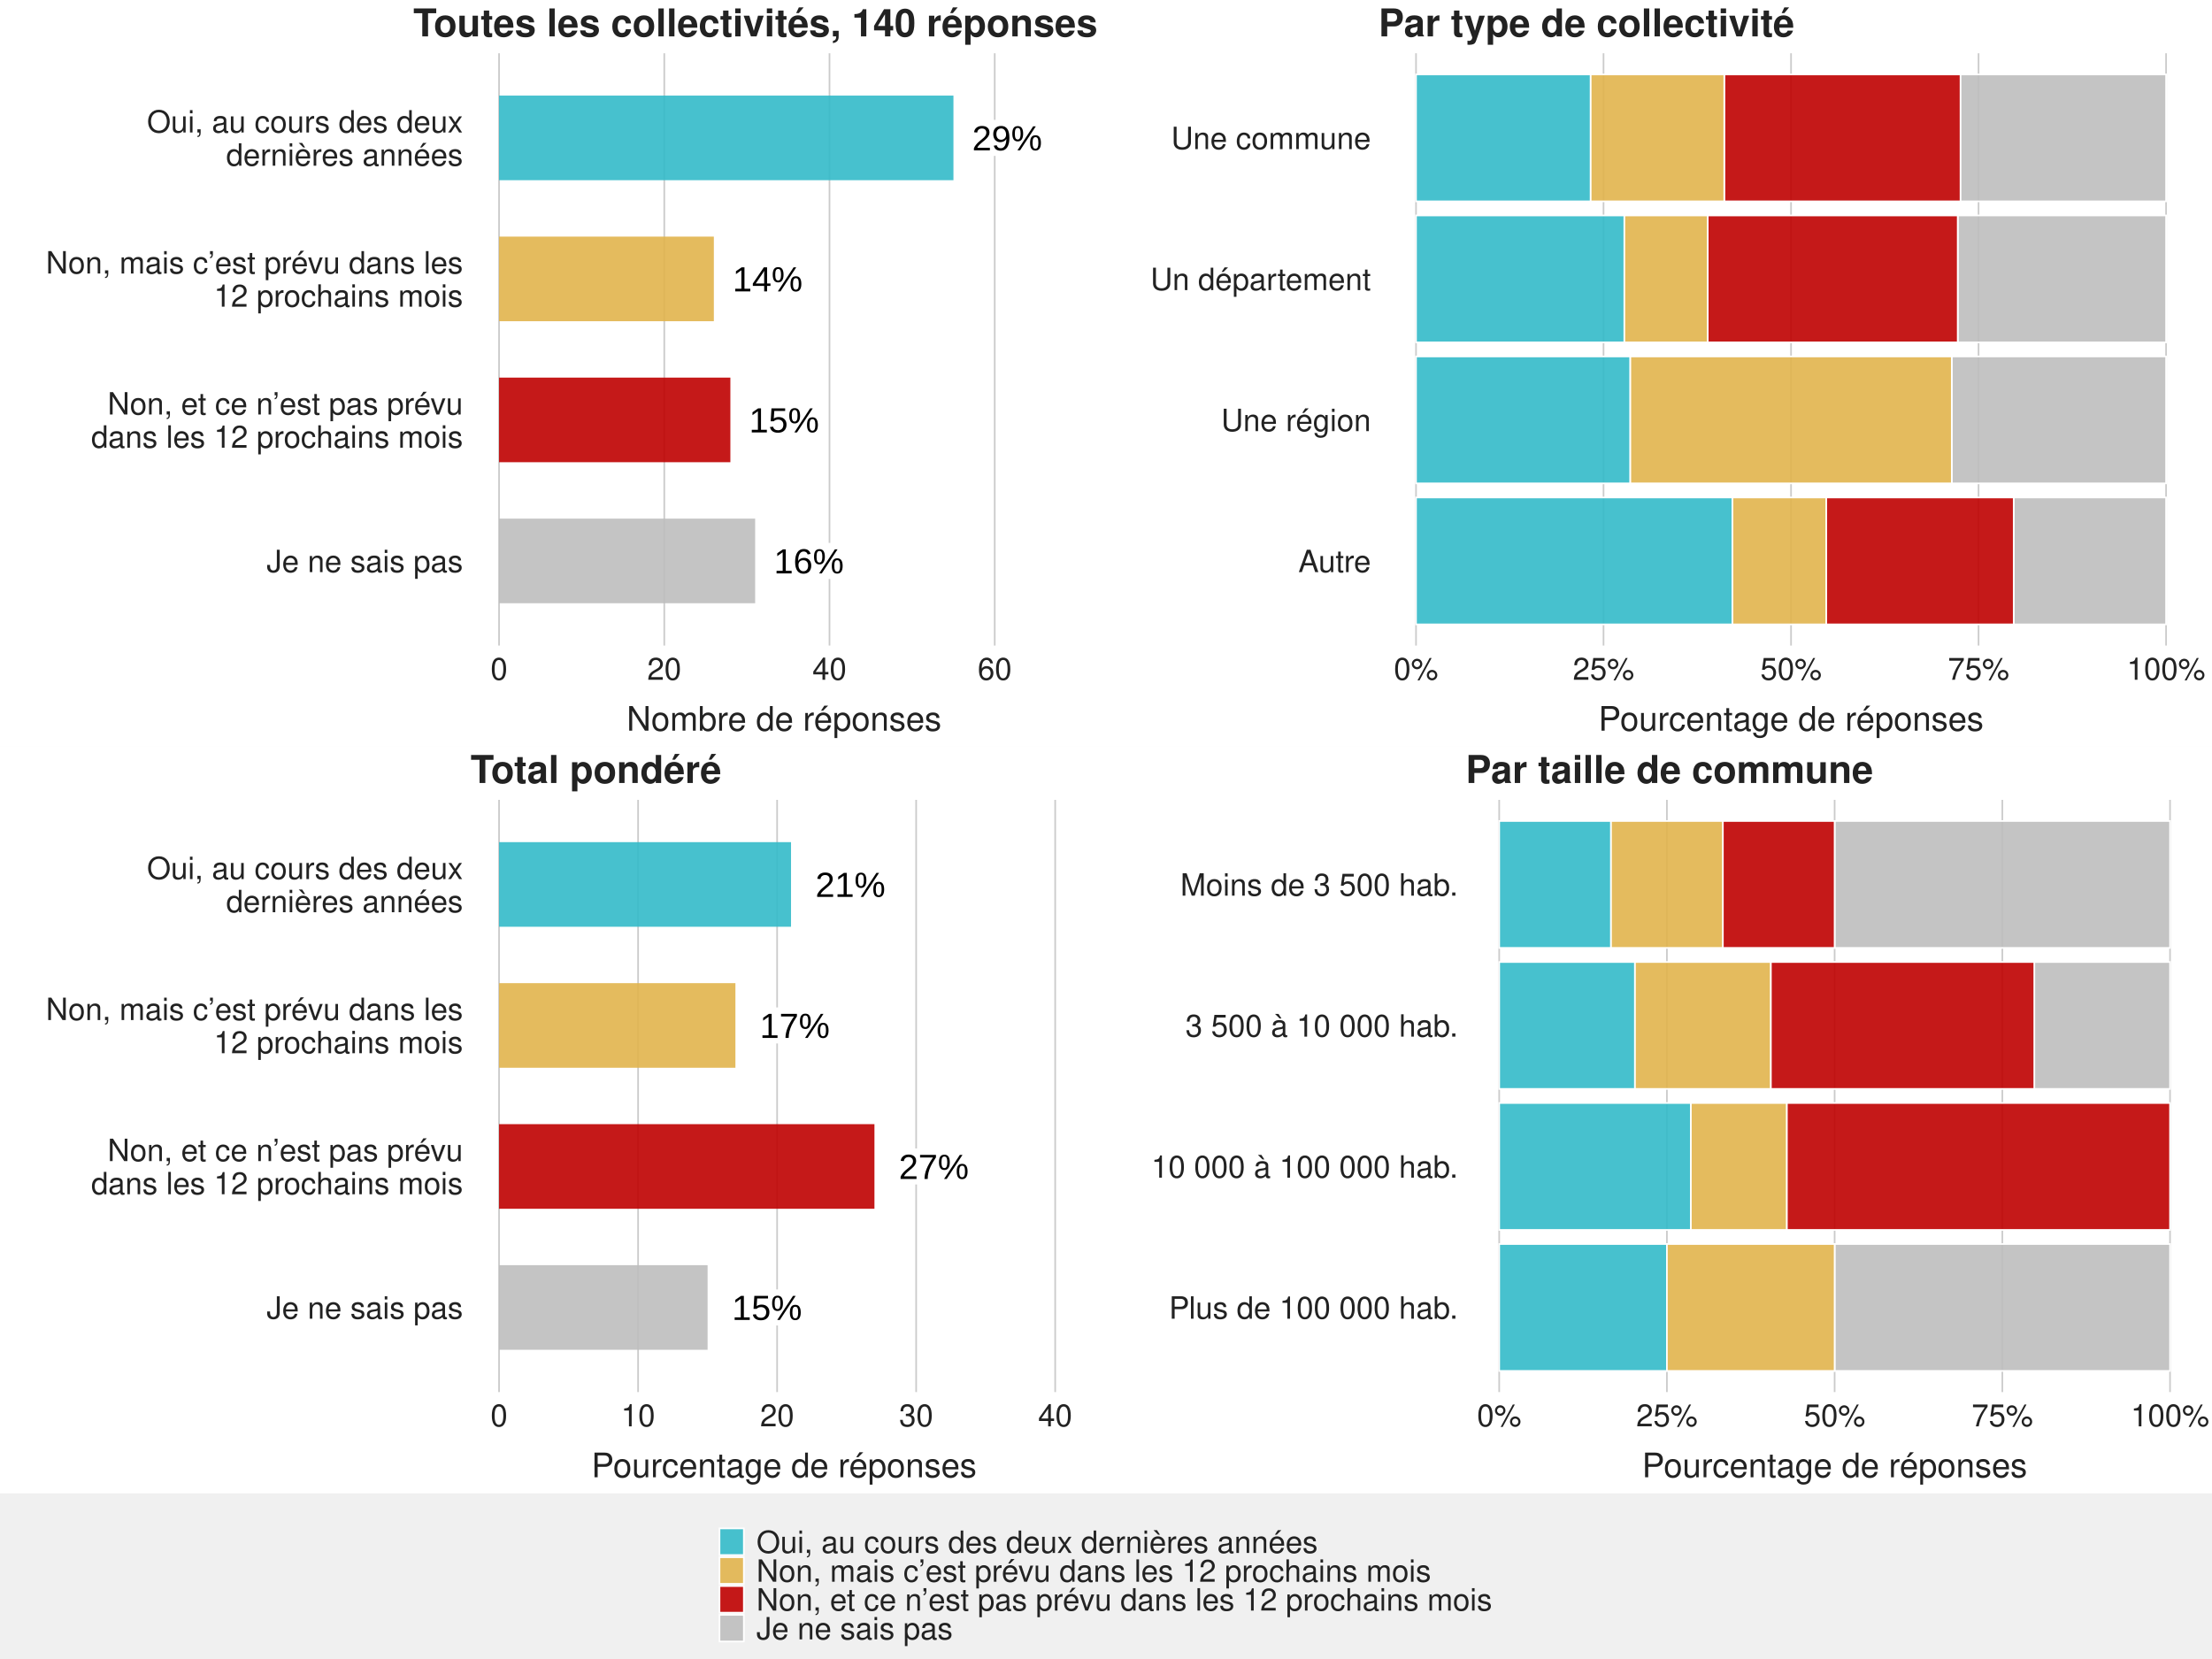
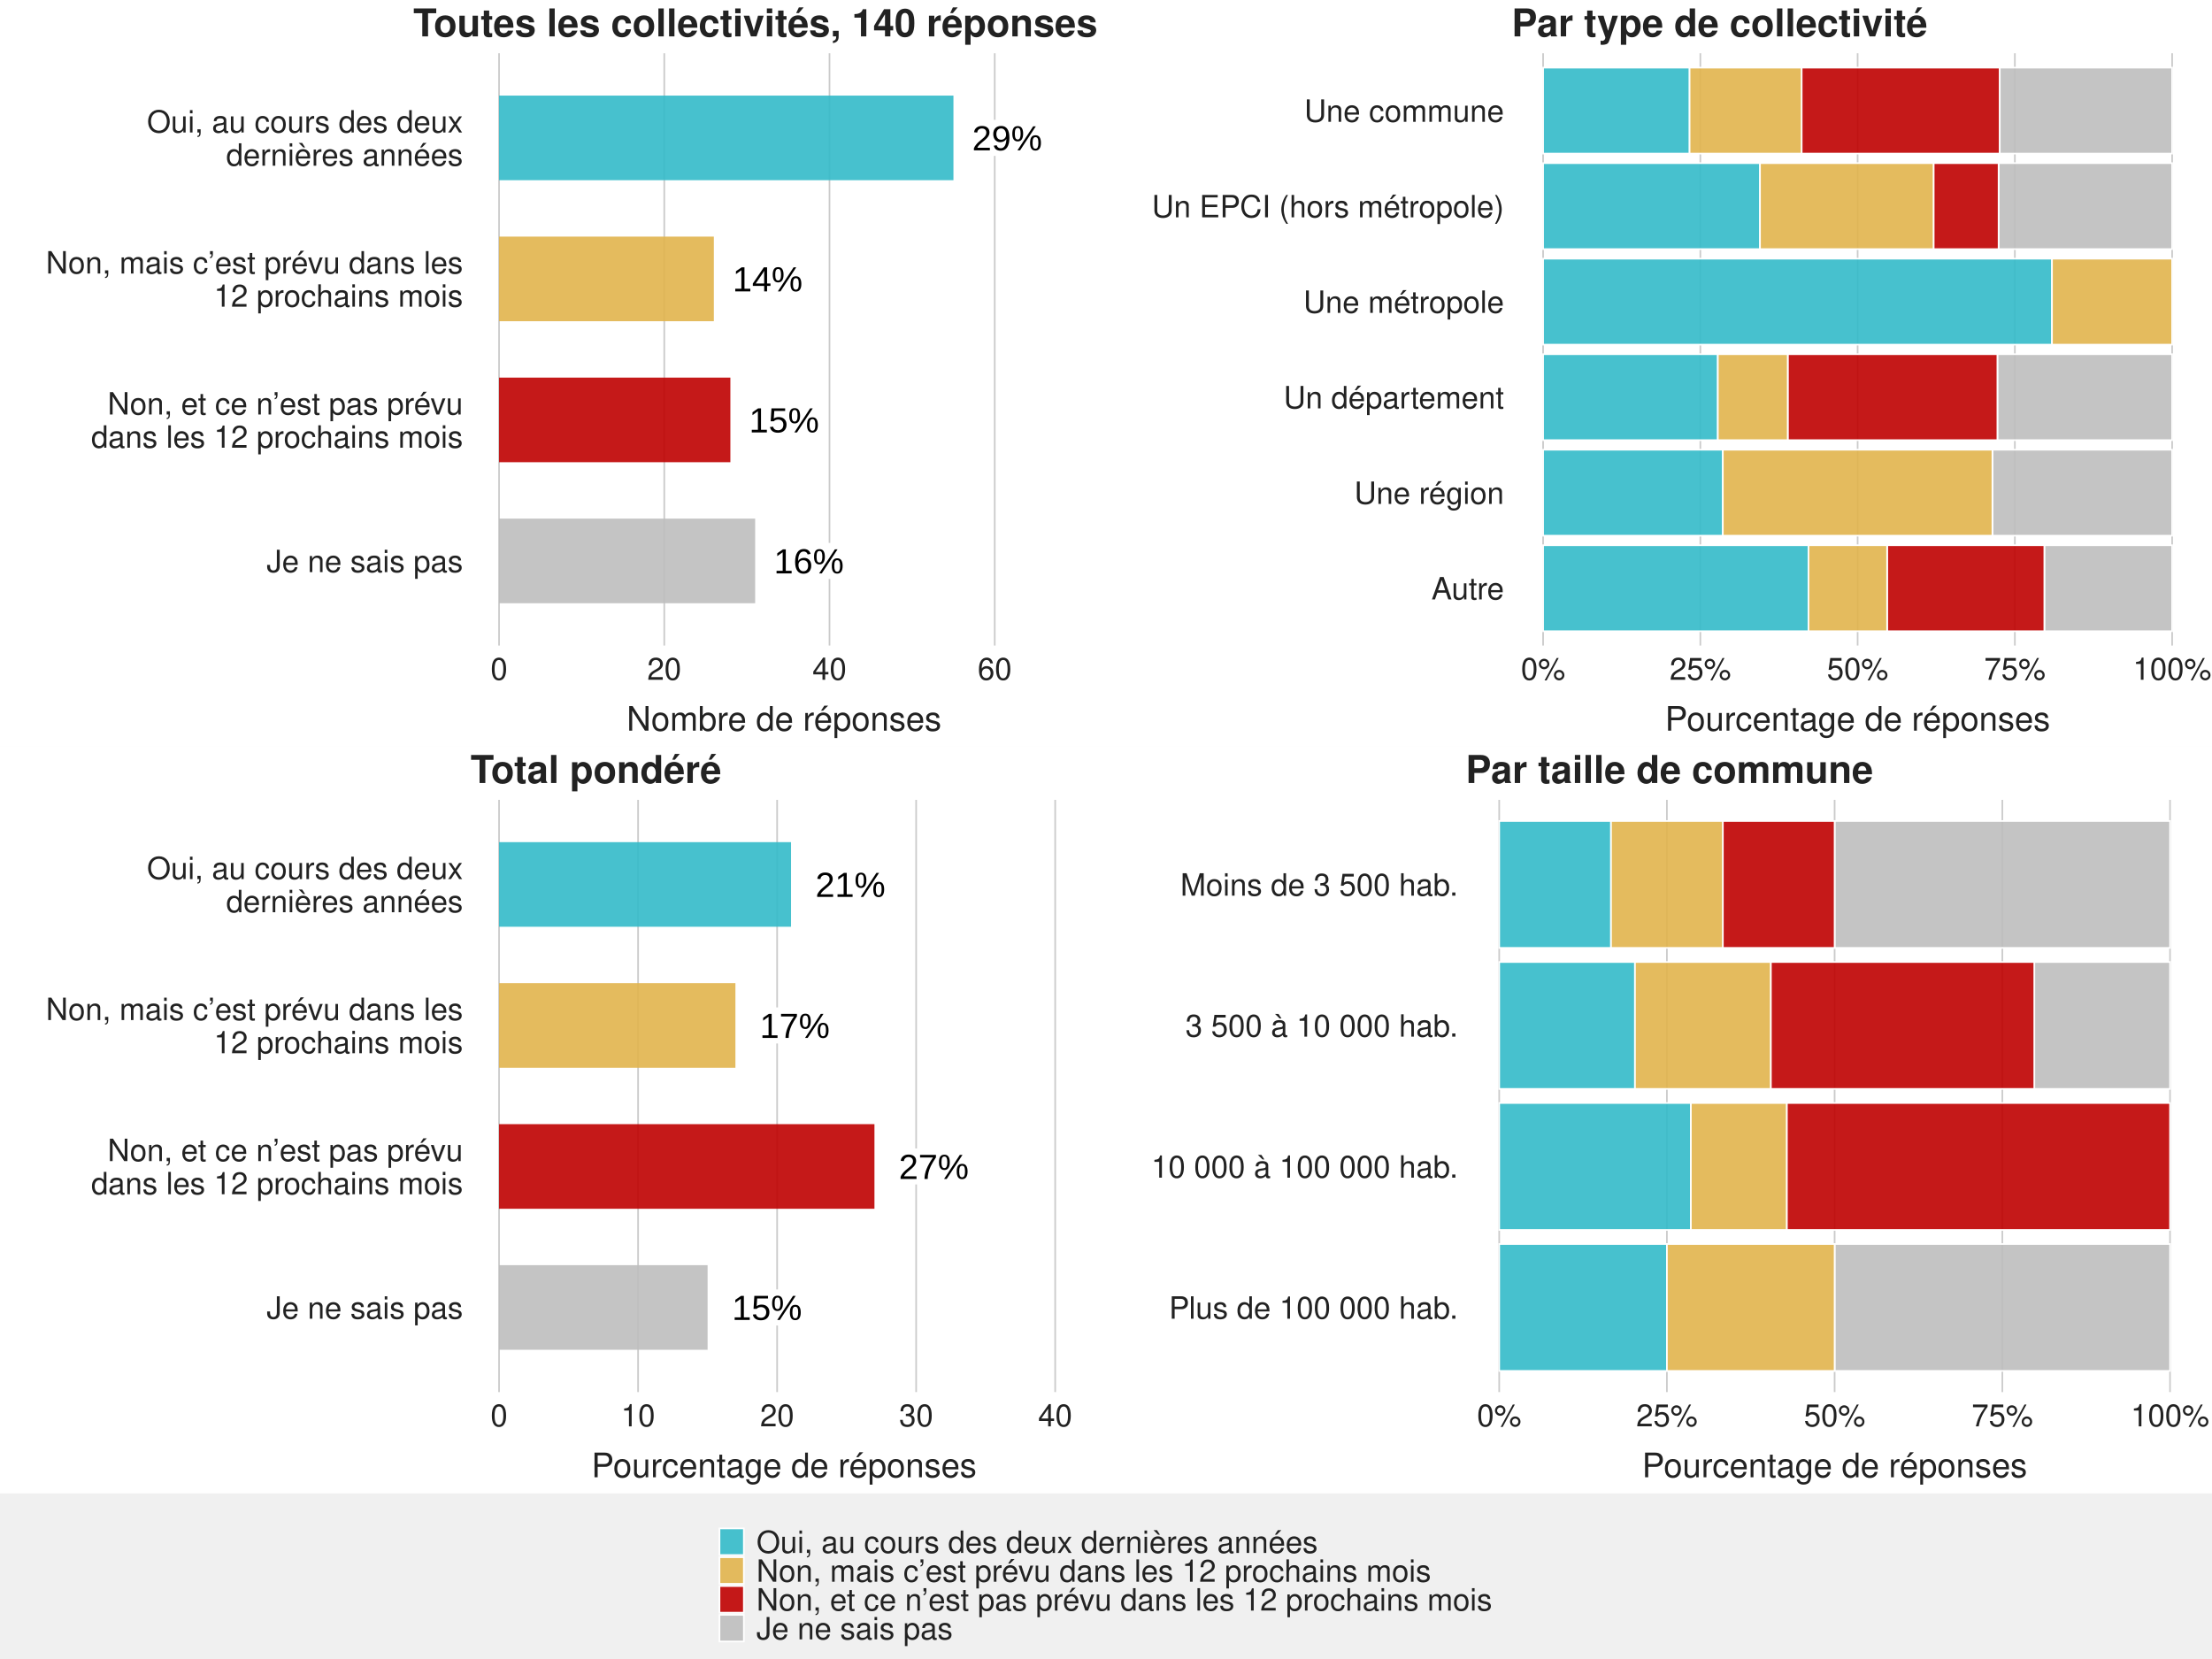
<svg xmlns="http://www.w3.org/2000/svg" class="svglite" width="1440.00pt" height="1080.00pt" viewBox="0 0 1440.00 1080.00">
  <defs>
    <style type="text/css">
    .svglite line, .svglite polyline, .svglite polygon, .svglite path, .svglite rect, .svglite circle {
      fill: none;
      stroke: #000000;
      stroke-linecap: round;
      stroke-linejoin: round;
      stroke-miterlimit: 10.00;
    }
    .svglite text {
      white-space: pre;
    }
  </style>
  </defs>
  <rect width="100%" height="100%" style="stroke: none; fill: none;" />
  <defs>
    <clipPath id="cpMC4wMHwxNDQwLjAwfDAuMDB8MTA4MC4wMA==">
      <rect x="0.00" y="0.00" width="1440.00" height="1080.00" />
    </clipPath>
  </defs>
  <g clip-path="url(#cpMC4wMHwxNDQwLjAwfDAuMDB8MTA4MC4wMA==)">
</g>
  <defs>
    <clipPath id="cpMC4wMHwxNDQwLjAwfDAuMDB8OTcyLjAw">
      <rect x="0.00" y="0.00" width="1440.00" height="972.00" />
    </clipPath>
  </defs>
  <g clip-path="url(#cpMC4wMHwxNDQwLjAwfDAuMDB8OTcyLjAw)">
</g>
  <g clip-path="url(#cpMC4wMHwxNDQwLjAwfDAuMDB8MTA4MC4wMA==)">
</g>
  <defs>
    <clipPath id="cpMC4wMHw3MjAuMDB8MC4wMHw5NzIuMDA=">
      <rect x="0.00" y="0.00" width="720.00" height="972.00" />
    </clipPath>
  </defs>
  <g clip-path="url(#cpMC4wMHw3MjAuMDB8MC4wMHw5NzIuMDA=)">
</g>
  <g clip-path="url(#cpMC4wMHwxNDQwLjAwfDAuMDB8MTA4MC4wMA==)">
</g>
  <defs>
    <clipPath id="cpMC4wMHw3MjAuMDB8MC4wMHw0ODYuMDA=">
      <rect x="0.00" y="0.00" width="720.00" height="486.00" />
    </clipPath>
  </defs>
  <g clip-path="url(#cpMC4wMHw3MjAuMDB8MC4wMHw0ODYuMDA=)">
    <rect x="0.00" y="0.00" width="720.00" height="486.00" style="stroke-width: 1.07; stroke: #FFFFFF; fill: #FFFFFF;" />
  </g>
  <g clip-path="url(#cpMC4wMHwxNDQwLjAwfDAuMDB8MTA4MC4wMA==)">
</g>
  <defs>
    <clipPath id="cpMzA2LjMyfDcxNC41MnwzNC42OXw0MjAuMjQ=">
      <rect x="306.32" y="34.69" width="408.20" height="385.55" />
    </clipPath>
  </defs>
  <g clip-path="url(#cpMzA2LjMyfDcxNC41MnwzNC42OXw0MjAuMjQ=)">
    <polyline points="324.88,420.24 324.88,34.69 " style="stroke-width: 1.07; stroke: #CBCBCB; stroke-linecap: butt;" />
    <polyline points="432.44,420.24 432.44,34.69 " style="stroke-width: 1.07; stroke: #CBCBCB; stroke-linecap: butt;" />
    <polyline points="540.00,420.24 540.00,34.69 " style="stroke-width: 1.07; stroke: #CBCBCB; stroke-linecap: butt;" />
    <polyline points="647.56,420.24 647.56,34.69 " style="stroke-width: 1.07; stroke: #CBCBCB; stroke-linecap: butt;" />
    <rect x="324.88" y="62.23" width="295.80" height="55.08" style="stroke-width: 2.13; stroke: none; stroke-linecap: butt; stroke-linejoin: miter; fill: #33BBC9; fill-opacity: 0.90;" />
    <rect x="324.88" y="337.62" width="166.72" height="55.08" style="stroke-width: 2.13; stroke: none; stroke-linecap: butt; stroke-linejoin: miter; fill: #BEBEBE; fill-opacity: 0.90;" />
    <rect x="324.88" y="245.82" width="150.59" height="55.08" style="stroke-width: 2.13; stroke: none; stroke-linecap: butt; stroke-linejoin: miter; fill: #BF0001; fill-opacity: 0.90;" />
    <rect x="324.88" y="154.03" width="139.83" height="55.08" style="stroke-width: 2.13; stroke: none; stroke-linecap: butt; stroke-linejoin: miter; fill: #E1B44D; fill-opacity: 0.90;" />
    <polygon points="628.21,101.49 676.02,101.49 675.93,101.49 676.28,101.48 676.62,101.41 676.94,101.28 677.25,101.11 677.51,100.89 677.75,100.63 677.93,100.34 678.07,100.02 678.15,99.68 678.18,99.33 678.18,99.33 678.18,80.20 678.18,80.20 678.15,79.86 678.07,79.52 677.93,79.20 677.75,78.90 677.51,78.64 677.25,78.42 676.94,78.25 676.62,78.13 676.28,78.06 676.02,78.04 628.21,78.04 628.47,78.06 628.12,78.04 627.78,78.09 627.44,78.18 627.13,78.33 626.84,78.53 626.59,78.77 626.39,79.05 626.22,79.36 626.11,79.69 626.06,80.03 626.05,80.20 626.05,99.33 626.06,99.16 626.06,99.51 626.11,99.85 626.22,100.18 626.39,100.49 626.59,100.76 626.84,101.01 627.13,101.20 627.44,101.35 627.78,101.45 628.12,101.49 " style="stroke-width: nan; stroke: none; fill: #FFFFFF;" />
    <text x="632.88" y="97.89" style="font-size: 22.76px; font-family: &quot;Arial&quot;;" textLength="44.93px" lengthAdjust="spacingAndGlyphs">29%</text>
    <polygon points="499.14,376.88 546.94,376.88 546.86,376.88 547.20,376.87 547.54,376.80 547.87,376.67 548.17,376.50 548.44,376.28 548.67,376.02 548.86,375.73 548.99,375.41 549.08,375.07 549.10,374.72 549.10,374.72 549.10,355.59 549.10,355.59 549.08,355.25 548.99,354.91 548.86,354.59 548.67,354.29 548.44,354.03 548.17,353.81 547.87,353.64 547.54,353.52 547.20,353.45 546.94,353.43 499.14,353.43 499.40,353.45 499.05,353.43 498.70,353.48 498.37,353.57 498.06,353.72 497.77,353.92 497.52,354.16 497.31,354.44 497.15,354.75 497.04,355.08 496.98,355.42 496.98,355.59 496.98,374.72 496.98,374.55 496.98,374.90 497.04,375.24 497.15,375.57 497.31,375.88 497.52,376.16 497.77,376.40 498.06,376.59 498.37,376.74 498.70,376.84 499.05,376.88 " style="stroke-width: nan; stroke: none; fill: #FFFFFF;" />
    <text x="503.80" y="373.28" style="font-size: 22.76px; font-family: &quot;Arial&quot;;" textLength="44.93px" lengthAdjust="spacingAndGlyphs">16%</text>
    <polygon points="483.00,285.09 530.81,285.09 530.72,285.08 531.07,285.07 531.41,285.00 531.74,284.88 532.04,284.70 532.31,284.48 532.54,284.22 532.72,283.93 532.86,283.61 532.94,283.27 532.97,282.93 532.97,282.93 532.97,263.80 532.97,263.80 532.94,263.45 532.86,263.11 532.72,262.79 532.54,262.50 532.31,262.24 532.04,262.02 531.74,261.84 531.41,261.72 531.07,261.65 530.81,261.64 483.00,261.64 483.26,261.65 482.91,261.64 482.57,261.68 482.24,261.78 481.92,261.92 481.64,262.12 481.38,262.36 481.18,262.64 481.01,262.95 480.90,263.28 480.85,263.62 480.84,263.80 480.84,282.93 480.85,282.75 480.85,283.10 480.90,283.44 481.01,283.77 481.18,284.08 481.38,284.36 481.64,284.60 481.92,284.80 482.24,284.95 482.57,285.04 482.91,285.08 " style="stroke-width: nan; stroke: none; fill: #FFFFFF;" />
    <text x="487.67" y="281.49" style="font-size: 22.76px; font-family: &quot;Arial&quot;;" textLength="44.93px" lengthAdjust="spacingAndGlyphs">15%</text>
    <polygon points="472.25,193.29 520.05,193.29 519.97,193.29 520.31,193.27 520.65,193.20 520.98,193.08 521.28,192.91 521.55,192.69 521.78,192.43 521.97,192.13 522.10,191.81 522.19,191.48 522.21,191.13 522.21,191.13 522.21,172.00 522.21,172.00 522.19,171.65 522.10,171.31 521.97,171.00 521.78,170.70 521.55,170.44 521.28,170.22 520.98,170.05 520.65,169.92 520.31,169.85 520.05,169.84 472.25,169.84 472.51,169.85 472.16,169.84 471.81,169.88 471.48,169.98 471.17,170.13 470.88,170.33 470.63,170.57 470.42,170.84 470.26,171.15 470.15,171.48 470.09,171.83 470.09,172.00 470.09,191.13 470.09,190.96 470.09,191.30 470.15,191.65 470.26,191.98 470.42,192.28 470.63,192.56 470.88,192.80 471.17,193.00 471.48,193.15 471.81,193.25 472.16,193.29 " style="stroke-width: nan; stroke: none; fill: #FFFFFF;" />
    <text x="476.91" y="189.69" style="font-size: 22.76px; font-family: &quot;Arial&quot;;" textLength="44.93px" lengthAdjust="spacingAndGlyphs">14%</text>
  </g>
  <g clip-path="url(#cpMC4wMHwxNDQwLjAwfDAuMDB8MTA4MC4wMA==)">
    <text x="301.39" y="372.45" text-anchor="end" style="font-size: 20.00px;fill: #222222; font-family: &quot;Nimbus Sans&quot;;" textLength="127.82px" lengthAdjust="spacingAndGlyphs">Je ne sais pas</text>
    <text x="301.39" y="269.85" text-anchor="end" style="font-size: 20.00px;fill: #222222; font-family: &quot;Nimbus Sans&quot;;" textLength="232.30px" lengthAdjust="spacingAndGlyphs">Non, et ce n’est pas prévu</text>
    <text x="301.39" y="291.45" text-anchor="end" style="font-size: 20.00px;fill: #222222; font-family: &quot;Nimbus Sans&quot;;" textLength="242.29px" lengthAdjust="spacingAndGlyphs">dans les 12 prochains mois</text>
    <text x="301.39" y="178.05" text-anchor="end" style="font-size: 20.00px;fill: #222222; font-family: &quot;Nimbus Sans&quot;;" textLength="272.29px" lengthAdjust="spacingAndGlyphs">Non, mais c’est prévu dans les</text>
    <text x="301.39" y="199.65" text-anchor="end" style="font-size: 20.00px;fill: #222222; font-family: &quot;Nimbus Sans&quot;;" textLength="162.26px" lengthAdjust="spacingAndGlyphs">12 prochains mois</text>
    <text x="301.39" y="86.26" text-anchor="end" style="font-size: 20.00px;fill: #222222; font-family: &quot;Nimbus Sans&quot;;" textLength="205.62px" lengthAdjust="spacingAndGlyphs">Oui, au cours des deux</text>
    <text x="301.39" y="107.86" text-anchor="end" style="font-size: 20.00px;fill: #222222; font-family: &quot;Nimbus Sans&quot;;" textLength="154.49px" lengthAdjust="spacingAndGlyphs">dernières années</text>
    <text x="324.88" y="442.54" text-anchor="middle" style="font-size: 20.00px;fill: #222222; font-family: &quot;Nimbus Sans&quot;;" textLength="11.12px" lengthAdjust="spacingAndGlyphs">0</text>
    <text x="432.44" y="442.54" text-anchor="middle" style="font-size: 20.00px;fill: #222222; font-family: &quot;Nimbus Sans&quot;;" textLength="22.23px" lengthAdjust="spacingAndGlyphs">20</text>
    <text x="540.00" y="442.54" text-anchor="middle" style="font-size: 20.00px;fill: #222222; font-family: &quot;Nimbus Sans&quot;;" textLength="22.23px" lengthAdjust="spacingAndGlyphs">40</text>
    <text x="647.56" y="442.54" text-anchor="middle" style="font-size: 20.00px;fill: #222222; font-family: &quot;Nimbus Sans&quot;;" textLength="22.23px" lengthAdjust="spacingAndGlyphs">60</text>
    <text x="510.42" y="475.68" text-anchor="middle" style="font-size: 22.00px;fill: #222222; font-family: &quot;Nimbus Sans&quot;;" textLength="205.42px" lengthAdjust="spacingAndGlyphs">Nombre de réponses</text>
    <text x="714.52" y="23.71" text-anchor="end" style="font-size: 25.00px; font-weight: bold;fill: #222222; font-family: &quot;Nimbus Sans&quot;;" textLength="447.48px" lengthAdjust="spacingAndGlyphs">Toutes les collectivités, 140 réponses</text>
  </g>
  <defs>
    <clipPath id="cpMC4wMHw3MjAuMDB8NDg2LjAwfDk3Mi4wMA==">
      <rect x="0.00" y="486.00" width="720.00" height="486.00" />
    </clipPath>
  </defs>
  <g clip-path="url(#cpMC4wMHw3MjAuMDB8NDg2LjAwfDk3Mi4wMA==)">
    <rect x="0.00" y="486.00" width="720.00" height="486.00" style="stroke-width: 1.07; stroke: #FFFFFF; fill: #FFFFFF;" />
  </g>
  <g clip-path="url(#cpMC4wMHwxNDQwLjAwfDAuMDB8MTA4MC4wMA==)">
</g>
  <defs>
    <clipPath id="cpMzA2LjMyfDcxNC41Mnw1MjAuNjl8OTA2LjI0">
      <rect x="306.32" y="520.69" width="408.20" height="385.55" />
    </clipPath>
  </defs>
  <g clip-path="url(#cpMzA2LjMyfDcxNC41Mnw1MjAuNjl8OTA2LjI0)">
    <polyline points="324.88,906.24 324.88,520.69 " style="stroke-width: 1.07; stroke: #CBCBCB; stroke-linecap: butt;" />
    <polyline points="415.39,906.24 415.39,520.69 " style="stroke-width: 1.07; stroke: #CBCBCB; stroke-linecap: butt;" />
    <polyline points="505.90,906.24 505.90,520.69 " style="stroke-width: 1.07; stroke: #CBCBCB; stroke-linecap: butt;" />
    <polyline points="596.41,906.24 596.41,520.69 " style="stroke-width: 1.07; stroke: #CBCBCB; stroke-linecap: butt;" />
    <polyline points="686.92,906.24 686.92,520.69 " style="stroke-width: 1.07; stroke: #CBCBCB; stroke-linecap: butt;" />
    <rect x="324.88" y="823.62" width="135.76" height="55.08" style="stroke-width: 2.13; stroke: none; stroke-linecap: butt; stroke-linejoin: miter; fill: #BEBEBE; fill-opacity: 0.90;" />
    <rect x="324.88" y="731.82" width="244.38" height="55.08" style="stroke-width: 2.13; stroke: none; stroke-linecap: butt; stroke-linejoin: miter; fill: #BF0001; fill-opacity: 0.90;" />
    <rect x="324.88" y="640.03" width="153.87" height="55.08" style="stroke-width: 2.13; stroke: none; stroke-linecap: butt; stroke-linejoin: miter; fill: #E1B44D; fill-opacity: 0.90;" />
    <rect x="324.88" y="548.23" width="190.07" height="55.08" style="stroke-width: 2.13; stroke: none; stroke-linecap: butt; stroke-linejoin: miter; fill: #33BBC9; fill-opacity: 0.90;" />
    <polygon points="471.85,862.88 519.66,862.88 519.57,862.88 519.92,862.87 520.26,862.80 520.59,862.67 520.89,862.50 521.16,862.28 521.39,862.02 521.57,861.73 521.71,861.41 521.79,861.07 521.82,860.72 521.82,860.72 521.82,841.59 521.82,841.59 521.79,841.25 521.71,840.91 521.57,840.59 521.39,840.29 521.16,840.03 520.89,839.81 520.59,839.64 520.26,839.52 519.92,839.45 519.66,839.43 471.85,839.43 472.11,839.45 471.76,839.43 471.42,839.48 471.09,839.57 470.77,839.72 470.49,839.92 470.24,840.16 470.03,840.44 469.86,840.75 469.75,841.08 469.70,841.42 469.69,841.59 469.69,860.72 469.70,860.55 469.70,860.90 469.75,861.24 469.86,861.57 470.03,861.88 470.24,862.16 470.49,862.40 470.77,862.59 471.09,862.74 471.42,862.84 471.76,862.88 " style="stroke-width: nan; stroke: none; fill: #FFFFFF;" />
    <text x="476.52" y="859.28" style="font-size: 22.76px; font-family: &quot;Arial&quot;;" textLength="44.93px" lengthAdjust="spacingAndGlyphs">15%</text>
    <polygon points="580.46,771.09 628.27,771.09 628.18,771.08 628.53,771.07 628.87,771.00 629.20,770.88 629.50,770.70 629.77,770.48 630.00,770.22 630.18,769.93 630.32,769.61 630.40,769.27 630.43,768.93 630.43,768.93 630.43,749.80 630.43,749.80 630.40,749.45 630.32,749.11 630.18,748.79 630.00,748.50 629.77,748.24 629.50,748.02 629.20,747.84 628.87,747.72 628.53,747.65 628.27,747.64 580.46,747.64 580.72,747.65 580.38,747.64 580.03,747.68 579.70,747.78 579.38,747.92 579.10,748.12 578.85,748.36 578.64,748.64 578.48,748.95 578.37,749.28 578.31,749.62 578.30,749.80 578.30,768.93 578.31,768.75 578.31,769.10 578.37,769.44 578.48,769.77 578.64,770.08 578.85,770.36 579.10,770.60 579.38,770.80 579.70,770.95 580.03,771.04 580.38,771.08 " style="stroke-width: nan; stroke: none; fill: #FFFFFF;" />
    <text x="585.13" y="767.49" style="font-size: 22.76px; font-family: &quot;Arial&quot;;" textLength="44.93px" lengthAdjust="spacingAndGlyphs">27%</text>
    <polygon points="489.95,679.29 537.76,679.29 537.67,679.29 538.02,679.27 538.36,679.20 538.69,679.08 538.99,678.91 539.26,678.69 539.49,678.43 539.67,678.13 539.81,677.81 539.89,677.48 539.92,677.13 539.92,677.13 539.92,658.00 539.92,658.00 539.89,657.65 539.81,657.31 539.67,657.00 539.49,656.70 539.26,656.44 538.99,656.22 538.69,656.05 538.36,655.92 538.02,655.85 537.76,655.84 489.95,655.84 490.21,655.85 489.87,655.84 489.52,655.88 489.19,655.98 488.87,656.13 488.59,656.33 488.34,656.57 488.13,656.84 487.97,657.15 487.86,657.48 487.80,657.83 487.79,658.00 487.79,677.13 487.80,676.96 487.80,677.30 487.86,677.65 487.97,677.98 488.13,678.28 488.34,678.56 488.59,678.80 488.87,679.00 489.19,679.15 489.52,679.25 489.87,679.29 " style="stroke-width: nan; stroke: none; fill: #FFFFFF;" />
    <text x="494.62" y="675.69" style="font-size: 22.76px; font-family: &quot;Arial&quot;;" textLength="44.93px" lengthAdjust="spacingAndGlyphs">17%</text>
    <polygon points="526.16,587.49 573.97,587.49 573.88,587.49 574.23,587.48 574.57,587.41 574.89,587.28 575.19,587.11 575.46,586.89 575.69,586.63 575.88,586.34 576.01,586.02 576.10,585.68 576.13,585.33 576.13,585.33 576.13,566.20 576.13,566.20 576.10,565.86 576.01,565.52 575.88,565.20 575.69,564.90 575.46,564.64 575.19,564.42 574.89,564.25 574.57,564.13 574.23,564.06 573.97,564.04 526.16,564.04 526.42,564.06 526.07,564.04 525.73,564.09 525.39,564.18 525.08,564.33 524.79,564.53 524.54,564.77 524.33,565.05 524.17,565.36 524.06,565.69 524.00,566.03 524.00,566.20 524.00,585.33 524.00,585.16 524.00,585.51 524.06,585.85 524.17,586.18 524.33,586.49 524.54,586.76 524.79,587.01 525.08,587.20 525.39,587.35 525.73,587.45 526.07,587.49 " style="stroke-width: nan; stroke: none; fill: #FFFFFF;" />
    <text x="530.83" y="583.89" style="font-size: 22.76px; font-family: &quot;Arial&quot;;" textLength="44.93px" lengthAdjust="spacingAndGlyphs">21%</text>
  </g>
  <g clip-path="url(#cpMC4wMHwxNDQwLjAwfDAuMDB8MTA4MC4wMA==)">
    <text x="301.39" y="858.45" text-anchor="end" style="font-size: 20.00px;fill: #222222; font-family: &quot;Nimbus Sans&quot;;" textLength="127.82px" lengthAdjust="spacingAndGlyphs">Je ne sais pas</text>
    <text x="301.39" y="755.85" text-anchor="end" style="font-size: 20.00px;fill: #222222; font-family: &quot;Nimbus Sans&quot;;" textLength="232.30px" lengthAdjust="spacingAndGlyphs">Non, et ce n’est pas prévu</text>
    <text x="301.39" y="777.45" text-anchor="end" style="font-size: 20.00px;fill: #222222; font-family: &quot;Nimbus Sans&quot;;" textLength="242.29px" lengthAdjust="spacingAndGlyphs">dans les 12 prochains mois</text>
    <text x="301.39" y="664.05" text-anchor="end" style="font-size: 20.00px;fill: #222222; font-family: &quot;Nimbus Sans&quot;;" textLength="272.29px" lengthAdjust="spacingAndGlyphs">Non, mais c’est prévu dans les</text>
    <text x="301.39" y="685.65" text-anchor="end" style="font-size: 20.00px;fill: #222222; font-family: &quot;Nimbus Sans&quot;;" textLength="162.26px" lengthAdjust="spacingAndGlyphs">12 prochains mois</text>
    <text x="301.39" y="572.26" text-anchor="end" style="font-size: 20.00px;fill: #222222; font-family: &quot;Nimbus Sans&quot;;" textLength="205.62px" lengthAdjust="spacingAndGlyphs">Oui, au cours des deux</text>
    <text x="301.39" y="593.86" text-anchor="end" style="font-size: 20.00px;fill: #222222; font-family: &quot;Nimbus Sans&quot;;" textLength="154.49px" lengthAdjust="spacingAndGlyphs">dernières années</text>
    <text x="324.88" y="928.54" text-anchor="middle" style="font-size: 20.00px;fill: #222222; font-family: &quot;Nimbus Sans&quot;;" textLength="11.12px" lengthAdjust="spacingAndGlyphs">0</text>
    <text x="415.39" y="928.54" text-anchor="middle" style="font-size: 20.00px;fill: #222222; font-family: &quot;Nimbus Sans&quot;;" textLength="22.23px" lengthAdjust="spacingAndGlyphs">10</text>
    <text x="505.90" y="928.54" text-anchor="middle" style="font-size: 20.00px;fill: #222222; font-family: &quot;Nimbus Sans&quot;;" textLength="22.23px" lengthAdjust="spacingAndGlyphs">20</text>
    <text x="596.41" y="928.54" text-anchor="middle" style="font-size: 20.00px;fill: #222222; font-family: &quot;Nimbus Sans&quot;;" textLength="22.23px" lengthAdjust="spacingAndGlyphs">30</text>
    <text x="686.92" y="928.54" text-anchor="middle" style="font-size: 20.00px;fill: #222222; font-family: &quot;Nimbus Sans&quot;;" textLength="22.23px" lengthAdjust="spacingAndGlyphs">40</text>
    <text x="510.42" y="961.68" text-anchor="middle" style="font-size: 22.00px;fill: #222222; font-family: &quot;Nimbus Sans&quot;;" textLength="251.94px" lengthAdjust="spacingAndGlyphs">Pourcentage de réponses</text>
    <text x="306.32" y="509.71" style="font-size: 25.00px; font-weight: bold;fill: #222222; font-family: &quot;Nimbus Sans&quot;;" textLength="165.33px" lengthAdjust="spacingAndGlyphs">Total pondéré</text>
  </g>
  <defs>
    <clipPath id="cpNzIwLjAwfDE0NDAuMDB8MC4wMHw5NzIuMDA=">
      <rect x="720.00" y="0.00" width="720.00" height="972.00" />
    </clipPath>
  </defs>
  <g clip-path="url(#cpNzIwLjAwfDE0NDAuMDB8MC4wMHw5NzIuMDA=)">
</g>
  <g clip-path="url(#cpMC4wMHwxNDQwLjAwfDAuMDB8MTA4MC4wMA==)">
</g>
  <defs>
    <clipPath id="cpNzIwLjAwfDE0NDAuMDB8MC4wMHw0ODYuMDA=">
      <rect x="720.00" y="0.00" width="720.00" height="486.00" />
    </clipPath>
  </defs>
  <g clip-path="url(#cpNzIwLjAwfDE0NDAuMDB8MC4wMHw0ODYuMDA=)">
    <rect x="720.00" y="0.00" width="720.00" height="486.00" style="stroke-width: 1.07; stroke: #FFFFFF; fill: #FFFFFF;" />
  </g>
  <g clip-path="url(#cpMC4wMHwxNDQwLjAwfDAuMDB8MTA4MC4wMA==)">
</g>
  <defs>
-     <clipPath id="cpODk3LjQxfDE0MzQuNTJ8MzQuNjl8NDIwLjI0">
-       <rect x="897.41" y="34.69" width="537.11" height="385.55" />
-     </clipPath>
-   </defs>
-   <g clip-path="url(#cpODk3LjQxfDE0MzQuNTJ8MzQuNjl8NDIwLjI0)">
-     <polyline points="921.82,420.24 921.82,34.69 " style="stroke-width: 1.07; stroke: #CBCBCB; stroke-linecap: butt;" />
-     <polyline points="1043.89,420.24 1043.89,34.69 " style="stroke-width: 1.07; stroke: #CBCBCB; stroke-linecap: butt;" />
-     <polyline points="1165.96,420.24 1165.96,34.69 " style="stroke-width: 1.07; stroke: #CBCBCB; stroke-linecap: butt;" />
-     <polyline points="1288.03,420.24 1288.03,34.69 " style="stroke-width: 1.07; stroke: #CBCBCB; stroke-linecap: butt;" />
-     <polyline points="1410.11,420.24 1410.11,34.69 " style="stroke-width: 1.07; stroke: #CBCBCB; stroke-linecap: butt;" />
-     <rect x="921.82" y="323.85" width="206.00" height="82.62" style="stroke-width: 1.07; stroke: #FFFFFF; stroke-linecap: butt; stroke-linejoin: miter; fill: #33BBC9; fill-opacity: 0.90;" />
-     <rect x="1310.92" y="323.85" width="99.18" height="82.62" style="stroke-width: 1.07; stroke: #FFFFFF; stroke-linecap: butt; stroke-linejoin: miter; fill: #BEBEBE; fill-opacity: 0.90;" />
-     <rect x="1188.85" y="323.85" width="122.07" height="82.62" style="stroke-width: 1.07; stroke: #FFFFFF; stroke-linecap: butt; stroke-linejoin: miter; fill: #BF0001; fill-opacity: 0.90;" />
-     <rect x="1127.82" y="323.85" width="61.04" height="82.62" style="stroke-width: 1.07; stroke: #FFFFFF; stroke-linecap: butt; stroke-linejoin: miter; fill: #E1B44D; fill-opacity: 0.90;" />
-     <rect x="921.82" y="140.26" width="135.64" height="82.62" style="stroke-width: 1.07; stroke: #FFFFFF; stroke-linecap: butt; stroke-linejoin: miter; fill: #33BBC9; fill-opacity: 0.90;" />
-     <rect x="1274.47" y="140.26" width="135.64" height="82.62" style="stroke-width: 1.07; stroke: #FFFFFF; stroke-linecap: butt; stroke-linejoin: miter; fill: #BEBEBE; fill-opacity: 0.90;" />
-     <rect x="1111.71" y="140.26" width="162.76" height="82.62" style="stroke-width: 1.07; stroke: #FFFFFF; stroke-linecap: butt; stroke-linejoin: miter; fill: #BF0001; fill-opacity: 0.90;" />
-     <rect x="1057.46" y="140.26" width="54.25" height="82.62" style="stroke-width: 1.07; stroke: #FFFFFF; stroke-linecap: butt; stroke-linejoin: miter; fill: #E1B44D; fill-opacity: 0.90;" />
-     <rect x="1122.49" y="48.46" width="153.84" height="82.62" style="stroke-width: 1.07; stroke: #FFFFFF; stroke-linecap: butt; stroke-linejoin: miter; fill: #BF0001; fill-opacity: 0.90;" />
-     <rect x="921.82" y="48.46" width="113.71" height="82.62" style="stroke-width: 1.07; stroke: #FFFFFF; stroke-linecap: butt; stroke-linejoin: miter; fill: #33BBC9; fill-opacity: 0.90;" />
-     <rect x="1035.53" y="48.46" width="86.96" height="82.62" style="stroke-width: 1.07; stroke: #FFFFFF; stroke-linecap: butt; stroke-linejoin: miter; fill: #E1B44D; fill-opacity: 0.90;" />
-     <rect x="1276.33" y="48.46" width="133.78" height="82.62" style="stroke-width: 1.07; stroke: #FFFFFF; stroke-linecap: butt; stroke-linejoin: miter; fill: #BEBEBE; fill-opacity: 0.90;" />
-     <rect x="921.82" y="232.05" width="139.51" height="82.62" style="stroke-width: 1.07; stroke: #FFFFFF; stroke-linecap: butt; stroke-linejoin: miter; fill: #33BBC9; fill-opacity: 0.90;" />
-     <rect x="1270.60" y="232.05" width="139.51" height="82.62" style="stroke-width: 1.07; stroke: #FFFFFF; stroke-linecap: butt; stroke-linejoin: miter; fill: #BEBEBE; fill-opacity: 0.90;" />
-     <rect x="1270.60" y="232.05" width="0.00" height="82.62" style="stroke-width: 1.07; stroke: #FFFFFF; stroke-linecap: butt; stroke-linejoin: miter; fill: #BF0001; fill-opacity: 0.90;" />
-     <rect x="1061.33" y="232.05" width="209.27" height="82.62" style="stroke-width: 1.07; stroke: #FFFFFF; stroke-linecap: butt; stroke-linejoin: miter; fill: #E1B44D; fill-opacity: 0.90;" />
-   </g>
-   <g clip-path="url(#cpMC4wMHwxNDQwLjAwfDAuMDB8MTA4MC4wMA==)">
-     <text x="892.47" y="372.45" text-anchor="end" style="font-size: 20.00px;fill: #222222; font-family: &quot;Nimbus Sans&quot;;" textLength="47.79px" lengthAdjust="spacingAndGlyphs">Autre</text>
-     <text x="892.47" y="280.65" text-anchor="end" style="font-size: 20.00px;fill: #222222; font-family: &quot;Nimbus Sans&quot;;" textLength="97.80px" lengthAdjust="spacingAndGlyphs">Une région</text>
-     <text x="892.47" y="188.85" text-anchor="end" style="font-size: 20.00px;fill: #222222; font-family: &quot;Nimbus Sans&quot;;" textLength="143.37px" lengthAdjust="spacingAndGlyphs">Un département</text>
-     <text x="892.47" y="97.06" text-anchor="end" style="font-size: 20.00px;fill: #222222; font-family: &quot;Nimbus Sans&quot;;" textLength="130.02px" lengthAdjust="spacingAndGlyphs">Une commune</text>
-     <text x="921.82" y="442.54" text-anchor="middle" style="font-size: 20.00px;fill: #222222; font-family: &quot;Nimbus Sans&quot;;" textLength="28.89px" lengthAdjust="spacingAndGlyphs">0%</text>
-     <text x="1043.89" y="442.54" text-anchor="middle" style="font-size: 20.00px;fill: #222222; font-family: &quot;Nimbus Sans&quot;;" textLength="40.01px" lengthAdjust="spacingAndGlyphs">25%</text>
-     <text x="1165.96" y="442.54" text-anchor="middle" style="font-size: 20.00px;fill: #222222; font-family: &quot;Nimbus Sans&quot;;" textLength="40.01px" lengthAdjust="spacingAndGlyphs">50%</text>
-     <text x="1288.03" y="442.54" text-anchor="middle" style="font-size: 20.00px;fill: #222222; font-family: &quot;Nimbus Sans&quot;;" textLength="40.01px" lengthAdjust="spacingAndGlyphs">75%</text>
-     <text x="1410.11" y="442.54" text-anchor="middle" style="font-size: 20.00px;fill: #222222; font-family: &quot;Nimbus Sans&quot;;" textLength="51.13px" lengthAdjust="spacingAndGlyphs">100%</text>
-     <text x="1165.96" y="475.68" text-anchor="middle" style="font-size: 22.00px;fill: #222222; font-family: &quot;Nimbus Sans&quot;;" textLength="251.94px" lengthAdjust="spacingAndGlyphs">Pourcentage de réponses</text>
-     <text x="897.41" y="23.71" style="font-size: 25.00px; font-weight: bold;fill: #222222; font-family: &quot;Nimbus Sans&quot;;" textLength="270.97px" lengthAdjust="spacingAndGlyphs">Par type de collectivité</text>
+     <clipPath id="cpOTg0LjA3fDE0MzQuNTJ8MzQuNjl8NDIwLjI0">
+       <rect x="984.07" y="34.69" width="450.45" height="385.55" />
+     </clipPath>
+   </defs>
+   <g clip-path="url(#cpOTg0LjA3fDE0MzQuNTJ8MzQuNjl8NDIwLjI0)">
+     <polyline points="1004.55,420.24 1004.55,34.69 " style="stroke-width: 1.07; stroke: #CBCBCB; stroke-linecap: butt;" />
+     <polyline points="1106.92,420.24 1106.92,34.69 " style="stroke-width: 1.07; stroke: #CBCBCB; stroke-linecap: butt;" />
+     <polyline points="1209.30,420.24 1209.30,34.69 " style="stroke-width: 1.07; stroke: #CBCBCB; stroke-linecap: butt;" />
+     <polyline points="1311.67,420.24 1311.67,34.69 " style="stroke-width: 1.07; stroke: #CBCBCB; stroke-linecap: butt;" />
+     <polyline points="1414.05,420.24 1414.05,34.69 " style="stroke-width: 1.07; stroke: #CBCBCB; stroke-linecap: butt;" />
+     <rect x="1004.55" y="354.94" width="172.76" height="55.97" style="stroke-width: 1.07; stroke: #FFFFFF; stroke-linecap: butt; stroke-linejoin: miter; fill: #33BBC9; fill-opacity: 0.90;" />
+     <rect x="1330.87" y="354.94" width="83.18" height="55.97" style="stroke-width: 1.07; stroke: #FFFFFF; stroke-linecap: butt; stroke-linejoin: miter; fill: #BEBEBE; fill-opacity: 0.90;" />
+     <rect x="1228.49" y="354.94" width="102.37" height="55.97" style="stroke-width: 1.07; stroke: #FFFFFF; stroke-linecap: butt; stroke-linejoin: miter; fill: #BF0001; fill-opacity: 0.90;" />
+     <rect x="1177.30" y="354.94" width="51.19" height="55.97" style="stroke-width: 1.07; stroke: #FFFFFF; stroke-linecap: butt; stroke-linejoin: miter; fill: #E1B44D; fill-opacity: 0.90;" />
+     <rect x="1004.55" y="106.20" width="141.21" height="55.97" style="stroke-width: 1.07; stroke: #FFFFFF; stroke-linecap: butt; stroke-linejoin: miter; fill: #33BBC9; fill-opacity: 0.90;" />
+     <rect x="1301.08" y="106.20" width="112.97" height="55.97" style="stroke-width: 1.07; stroke: #FFFFFF; stroke-linecap: butt; stroke-linejoin: miter; fill: #BEBEBE; fill-opacity: 0.90;" />
+     <rect x="1258.72" y="106.20" width="42.36" height="55.97" style="stroke-width: 1.07; stroke: #FFFFFF; stroke-linecap: butt; stroke-linejoin: miter; fill: #BF0001; fill-opacity: 0.90;" />
+     <rect x="1145.75" y="106.20" width="112.97" height="55.97" style="stroke-width: 1.07; stroke: #FFFFFF; stroke-linecap: butt; stroke-linejoin: miter; fill: #E1B44D; fill-opacity: 0.90;" />
+     <rect x="1004.55" y="230.57" width="113.75" height="55.97" style="stroke-width: 1.07; stroke: #FFFFFF; stroke-linecap: butt; stroke-linejoin: miter; fill: #33BBC9; fill-opacity: 0.90;" />
+     <rect x="1300.30" y="230.57" width="113.75" height="55.97" style="stroke-width: 1.07; stroke: #FFFFFF; stroke-linecap: butt; stroke-linejoin: miter; fill: #BEBEBE; fill-opacity: 0.90;" />
+     <rect x="1163.80" y="230.57" width="136.50" height="55.97" style="stroke-width: 1.07; stroke: #FFFFFF; stroke-linecap: butt; stroke-linejoin: miter; fill: #BF0001; fill-opacity: 0.90;" />
+     <rect x="1118.30" y="230.57" width="45.50" height="55.97" style="stroke-width: 1.07; stroke: #FFFFFF; stroke-linecap: butt; stroke-linejoin: miter; fill: #E1B44D; fill-opacity: 0.90;" />
+     <rect x="1172.83" y="44.02" width="129.02" height="55.97" style="stroke-width: 1.07; stroke: #FFFFFF; stroke-linecap: butt; stroke-linejoin: miter; fill: #BF0001; fill-opacity: 0.90;" />
+     <rect x="1004.55" y="44.02" width="95.36" height="55.97" style="stroke-width: 1.07; stroke: #FFFFFF; stroke-linecap: butt; stroke-linejoin: miter; fill: #33BBC9; fill-opacity: 0.90;" />
+     <rect x="1099.91" y="44.02" width="72.92" height="55.97" style="stroke-width: 1.07; stroke: #FFFFFF; stroke-linecap: butt; stroke-linejoin: miter; fill: #E1B44D; fill-opacity: 0.90;" />
+     <rect x="1301.85" y="44.02" width="112.19" height="55.97" style="stroke-width: 1.07; stroke: #FFFFFF; stroke-linecap: butt; stroke-linejoin: miter; fill: #BEBEBE; fill-opacity: 0.90;" />
+     <rect x="1004.55" y="168.39" width="331.28" height="55.97" style="stroke-width: 1.07; stroke: #FFFFFF; stroke-linecap: butt; stroke-linejoin: miter; fill: #33BBC9; fill-opacity: 0.90;" />
+     <rect x="1414.05" y="168.39" width="0.00" height="55.97" style="stroke-width: 1.07; stroke: #FFFFFF; stroke-linecap: butt; stroke-linejoin: miter; fill: #BEBEBE; fill-opacity: 0.90;" />
+     <rect x="1414.05" y="168.39" width="0.00" height="55.97" style="stroke-width: 1.07; stroke: #FFFFFF; stroke-linecap: butt; stroke-linejoin: miter; fill: #BF0001; fill-opacity: 0.90;" />
+     <rect x="1335.83" y="168.39" width="78.22" height="55.97" style="stroke-width: 1.07; stroke: #FFFFFF; stroke-linecap: butt; stroke-linejoin: miter; fill: #E1B44D; fill-opacity: 0.90;" />
+     <rect x="1004.55" y="292.76" width="117.00" height="55.97" style="stroke-width: 1.07; stroke: #FFFFFF; stroke-linecap: butt; stroke-linejoin: miter; fill: #33BBC9; fill-opacity: 0.90;" />
+     <rect x="1297.05" y="292.76" width="117.00" height="55.97" style="stroke-width: 1.07; stroke: #FFFFFF; stroke-linecap: butt; stroke-linejoin: miter; fill: #BEBEBE; fill-opacity: 0.90;" />
+     <rect x="1297.05" y="292.76" width="0.00" height="55.97" style="stroke-width: 1.07; stroke: #FFFFFF; stroke-linecap: butt; stroke-linejoin: miter; fill: #BF0001; fill-opacity: 0.90;" />
+     <rect x="1121.55" y="292.76" width="175.50" height="55.97" style="stroke-width: 1.07; stroke: #FFFFFF; stroke-linecap: butt; stroke-linejoin: miter; fill: #E1B44D; fill-opacity: 0.90;" />
+   </g>
+   <g clip-path="url(#cpMC4wMHwxNDQwLjAwfDAuMDB8MTA4MC4wMA==)">
+     <text x="979.14" y="390.21" text-anchor="end" style="font-size: 20.00px;fill: #222222; font-family: &quot;Nimbus Sans&quot;;" textLength="47.79px" lengthAdjust="spacingAndGlyphs">Autre</text>
+     <text x="979.14" y="328.03" text-anchor="end" style="font-size: 20.00px;fill: #222222; font-family: &quot;Nimbus Sans&quot;;" textLength="97.80px" lengthAdjust="spacingAndGlyphs">Une région</text>
+     <text x="979.14" y="265.84" text-anchor="end" style="font-size: 20.00px;fill: #222222; font-family: &quot;Nimbus Sans&quot;;" textLength="143.37px" lengthAdjust="spacingAndGlyphs">Un département</text>
+     <text x="979.14" y="203.66" text-anchor="end" style="font-size: 20.00px;fill: #222222; font-family: &quot;Nimbus Sans&quot;;" textLength="131.14px" lengthAdjust="spacingAndGlyphs">Une métropole</text>
+     <text x="979.14" y="141.48" text-anchor="end" style="font-size: 20.00px;fill: #222222; font-family: &quot;Nimbus Sans&quot;;" textLength="230.04px" lengthAdjust="spacingAndGlyphs">Un EPCI (hors métropole)</text>
+     <text x="979.14" y="79.29" text-anchor="end" style="font-size: 20.00px;fill: #222222; font-family: &quot;Nimbus Sans&quot;;" textLength="130.02px" lengthAdjust="spacingAndGlyphs">Une commune</text>
+     <text x="1004.55" y="442.54" text-anchor="middle" style="font-size: 20.00px;fill: #222222; font-family: &quot;Nimbus Sans&quot;;" textLength="28.89px" lengthAdjust="spacingAndGlyphs">0%</text>
+     <text x="1106.92" y="442.54" text-anchor="middle" style="font-size: 20.00px;fill: #222222; font-family: &quot;Nimbus Sans&quot;;" textLength="40.01px" lengthAdjust="spacingAndGlyphs">25%</text>
+     <text x="1209.30" y="442.54" text-anchor="middle" style="font-size: 20.00px;fill: #222222; font-family: &quot;Nimbus Sans&quot;;" textLength="40.01px" lengthAdjust="spacingAndGlyphs">50%</text>
+     <text x="1311.67" y="442.54" text-anchor="middle" style="font-size: 20.00px;fill: #222222; font-family: &quot;Nimbus Sans&quot;;" textLength="40.01px" lengthAdjust="spacingAndGlyphs">75%</text>
+     <text x="1414.05" y="442.54" text-anchor="middle" style="font-size: 20.00px;fill: #222222; font-family: &quot;Nimbus Sans&quot;;" textLength="51.13px" lengthAdjust="spacingAndGlyphs">100%</text>
+     <text x="1209.30" y="475.68" text-anchor="middle" style="font-size: 22.00px;fill: #222222; font-family: &quot;Nimbus Sans&quot;;" textLength="251.94px" lengthAdjust="spacingAndGlyphs">Pourcentage de réponses</text>
+     <text x="984.07" y="23.71" style="font-size: 25.00px; font-weight: bold;fill: #222222; font-family: &quot;Nimbus Sans&quot;;" textLength="270.97px" lengthAdjust="spacingAndGlyphs">Par type de collectivité</text>
  </g>
  <defs>
    <clipPath id="cpNzIwLjAwfDE0NDAuMDB8NDg2LjAwfDk3Mi4wMA==">
      <rect x="720.00" y="486.00" width="720.00" height="486.00" />
    </clipPath>
  </defs>
  <g clip-path="url(#cpNzIwLjAwfDE0NDAuMDB8NDg2LjAwfDk3Mi4wMA==)">
    <rect x="720.00" y="486.00" width="720.00" height="486.00" style="stroke-width: 1.07; stroke: #FFFFFF; fill: #FFFFFF;" />
  </g>
  <g clip-path="url(#cpMC4wMHwxNDQwLjAwfDAuMDB8MTA4MC4wMA==)">
</g>
  <defs>
    <clipPath id="cpOTU0LjEzfDE0MzQuNTJ8NTIwLjY5fDkwNi4yNA==">
      <rect x="954.13" y="520.69" width="480.39" height="385.55" />
    </clipPath>
  </defs>
  <g clip-path="url(#cpOTU0LjEzfDE0MzQuNTJ8NTIwLjY5fDkwNi4yNA==)">
    <polyline points="975.97,906.24 975.97,520.69 " style="stroke-width: 1.07; stroke: #CBCBCB; stroke-linecap: butt;" />
    <polyline points="1085.15,906.24 1085.15,520.69 " style="stroke-width: 1.07; stroke: #CBCBCB; stroke-linecap: butt;" />
    <polyline points="1194.33,906.24 1194.33,520.69 " style="stroke-width: 1.07; stroke: #CBCBCB; stroke-linecap: butt;" />
    <polyline points="1303.51,906.24 1303.51,520.69 " style="stroke-width: 1.07; stroke: #CBCBCB; stroke-linecap: butt;" />
    <polyline points="1412.68,906.24 1412.68,520.69 " style="stroke-width: 1.07; stroke: #CBCBCB; stroke-linecap: butt;" />
    <rect x="975.97" y="718.05" width="124.78" height="82.62" style="stroke-width: 1.07; stroke: #FFFFFF; stroke-linecap: butt; stroke-linejoin: miter; fill: #33BBC9; fill-opacity: 0.90;" />
    <rect x="1412.68" y="718.05" width="0.00" height="82.62" style="stroke-width: 1.07; stroke: #FFFFFF; stroke-linecap: butt; stroke-linejoin: miter; fill: #BEBEBE; fill-opacity: 0.90;" />
    <rect x="1163.13" y="718.05" width="249.55" height="82.62" style="stroke-width: 1.07; stroke: #FFFFFF; stroke-linecap: butt; stroke-linejoin: miter; fill: #BF0001; fill-opacity: 0.90;" />
    <rect x="1100.75" y="718.05" width="62.39" height="82.62" style="stroke-width: 1.07; stroke: #FFFFFF; stroke-linecap: butt; stroke-linejoin: miter; fill: #E1B44D; fill-opacity: 0.90;" />
    <rect x="975.97" y="626.26" width="88.38" height="82.62" style="stroke-width: 1.07; stroke: #FFFFFF; stroke-linecap: butt; stroke-linejoin: miter; fill: #33BBC9; fill-opacity: 0.90;" />
    <rect x="1324.30" y="626.26" width="88.38" height="82.62" style="stroke-width: 1.07; stroke: #FFFFFF; stroke-linecap: butt; stroke-linejoin: miter; fill: #BEBEBE; fill-opacity: 0.90;" />
    <rect x="1152.74" y="626.26" width="171.57" height="82.62" style="stroke-width: 1.07; stroke: #FFFFFF; stroke-linecap: butt; stroke-linejoin: miter; fill: #BF0001; fill-opacity: 0.90;" />
    <rect x="1064.35" y="626.26" width="88.38" height="82.62" style="stroke-width: 1.07; stroke: #FFFFFF; stroke-linecap: butt; stroke-linejoin: miter; fill: #E1B44D; fill-opacity: 0.90;" />
    <rect x="975.97" y="534.46" width="72.79" height="82.62" style="stroke-width: 1.07; stroke: #FFFFFF; stroke-linecap: butt; stroke-linejoin: miter; fill: #33BBC9; fill-opacity: 0.90;" />
    <rect x="1194.33" y="534.46" width="218.36" height="82.62" style="stroke-width: 1.07; stroke: #FFFFFF; stroke-linecap: butt; stroke-linejoin: miter; fill: #BEBEBE; fill-opacity: 0.90;" />
    <rect x="1121.54" y="534.46" width="72.79" height="82.62" style="stroke-width: 1.07; stroke: #FFFFFF; stroke-linecap: butt; stroke-linejoin: miter; fill: #BF0001; fill-opacity: 0.90;" />
    <rect x="1048.76" y="534.46" width="72.79" height="82.62" style="stroke-width: 1.07; stroke: #FFFFFF; stroke-linecap: butt; stroke-linejoin: miter; fill: #E1B44D; fill-opacity: 0.90;" />
    <rect x="975.97" y="809.85" width="109.18" height="82.62" style="stroke-width: 1.07; stroke: #FFFFFF; stroke-linecap: butt; stroke-linejoin: miter; fill: #33BBC9; fill-opacity: 0.90;" />
    <rect x="1194.33" y="809.85" width="218.36" height="82.62" style="stroke-width: 1.07; stroke: #FFFFFF; stroke-linecap: butt; stroke-linejoin: miter; fill: #BEBEBE; fill-opacity: 0.90;" />
    <rect x="1194.33" y="809.85" width="0.00" height="82.62" style="stroke-width: 1.07; stroke: #FFFFFF; stroke-linecap: butt; stroke-linejoin: miter; fill: #BF0001; fill-opacity: 0.90;" />
    <rect x="1085.15" y="809.85" width="109.18" height="82.62" style="stroke-width: 1.07; stroke: #FFFFFF; stroke-linecap: butt; stroke-linejoin: miter; fill: #E1B44D; fill-opacity: 0.90;" />
  </g>
  <g clip-path="url(#cpMC4wMHwxNDQwLjAwfDAuMDB8MTA4MC4wMA==)">
    <text x="949.20" y="858.45" text-anchor="end" style="font-size: 20.00px;fill: #222222; font-family: &quot;Nimbus Sans&quot;;" textLength="188.98px" lengthAdjust="spacingAndGlyphs">Plus de 100 000 hab.</text>
    <text x="949.20" y="766.65" text-anchor="end" style="font-size: 20.00px;fill: #222222; font-family: &quot;Nimbus Sans&quot;;" textLength="200.10px" lengthAdjust="spacingAndGlyphs">10 000 à 100 000 hab.</text>
    <text x="949.20" y="674.85" text-anchor="end" style="font-size: 20.00px;fill: #222222; font-family: &quot;Nimbus Sans&quot;;" textLength="177.87px" lengthAdjust="spacingAndGlyphs">3 500 à 10 000 hab.</text>
    <text x="949.20" y="583.06" text-anchor="end" style="font-size: 20.00px;fill: #222222; font-family: &quot;Nimbus Sans&quot;;" textLength="181.18px" lengthAdjust="spacingAndGlyphs">Moins de 3 500 hab.</text>
    <text x="975.97" y="928.54" text-anchor="middle" style="font-size: 20.00px;fill: #222222; font-family: &quot;Nimbus Sans&quot;;" textLength="28.89px" lengthAdjust="spacingAndGlyphs">0%</text>
    <text x="1085.15" y="928.54" text-anchor="middle" style="font-size: 20.00px;fill: #222222; font-family: &quot;Nimbus Sans&quot;;" textLength="40.01px" lengthAdjust="spacingAndGlyphs">25%</text>
    <text x="1194.33" y="928.54" text-anchor="middle" style="font-size: 20.00px;fill: #222222; font-family: &quot;Nimbus Sans&quot;;" textLength="40.01px" lengthAdjust="spacingAndGlyphs">50%</text>
    <text x="1303.51" y="928.54" text-anchor="middle" style="font-size: 20.00px;fill: #222222; font-family: &quot;Nimbus Sans&quot;;" textLength="40.01px" lengthAdjust="spacingAndGlyphs">75%</text>
    <text x="1412.68" y="928.54" text-anchor="middle" style="font-size: 20.00px;fill: #222222; font-family: &quot;Nimbus Sans&quot;;" textLength="51.13px" lengthAdjust="spacingAndGlyphs">100%</text>
    <text x="1194.33" y="961.68" text-anchor="middle" style="font-size: 22.00px;fill: #222222; font-family: &quot;Nimbus Sans&quot;;" textLength="251.94px" lengthAdjust="spacingAndGlyphs">Pourcentage de réponses</text>
    <text x="954.13" y="509.71" style="font-size: 25.00px; font-weight: bold;fill: #222222; font-family: &quot;Nimbus Sans&quot;;" textLength="265.40px" lengthAdjust="spacingAndGlyphs">Par taille de commune</text>
    <rect x="468.38" y="994.98" width="15.86" height="17.34" style="stroke-width: 1.07; stroke: #FFFFFF; stroke-linecap: butt; stroke-linejoin: miter; fill: #33BBC9; fill-opacity: 0.90;" />
    <rect x="468.38" y="1013.74" width="15.86" height="17.34" style="stroke-width: 1.07; stroke: #FFFFFF; stroke-linecap: butt; stroke-linejoin: miter; fill: #E1B44D; fill-opacity: 0.90;" />
    <rect x="468.38" y="1032.50" width="15.86" height="17.34" style="stroke-width: 1.07; stroke: #FFFFFF; stroke-linecap: butt; stroke-linejoin: miter; fill: #BF0001; fill-opacity: 0.90;" />
    <rect x="468.38" y="1051.26" width="15.86" height="17.34" style="stroke-width: 1.07; stroke: #FFFFFF; stroke-linecap: butt; stroke-linejoin: miter; fill: #BEBEBE; fill-opacity: 0.90;" />
    <text x="492.42" y="1010.94" style="font-size: 20.00px;fill: #222222; font-family: &quot;Nimbus Sans&quot;;" textLength="365.67px" lengthAdjust="spacingAndGlyphs">Oui, au cours des deux dernières années</text>
    <text x="492.42" y="1029.70" style="font-size: 20.00px;fill: #222222; font-family: &quot;Nimbus Sans&quot;;" textLength="440.11px" lengthAdjust="spacingAndGlyphs">Non, mais c’est prévu dans les 12 prochains mois</text>
    <text x="492.42" y="1048.46" style="font-size: 20.00px;fill: #222222; font-family: &quot;Nimbus Sans&quot;;" textLength="480.15px" lengthAdjust="spacingAndGlyphs">Non, et ce n’est pas prévu dans les 12 prochains mois</text>
    <text x="492.42" y="1067.22" style="font-size: 20.00px;fill: #222222; font-family: &quot;Nimbus Sans&quot;;" textLength="127.82px" lengthAdjust="spacingAndGlyphs">Je ne sais pas</text>
  </g>
</svg>
